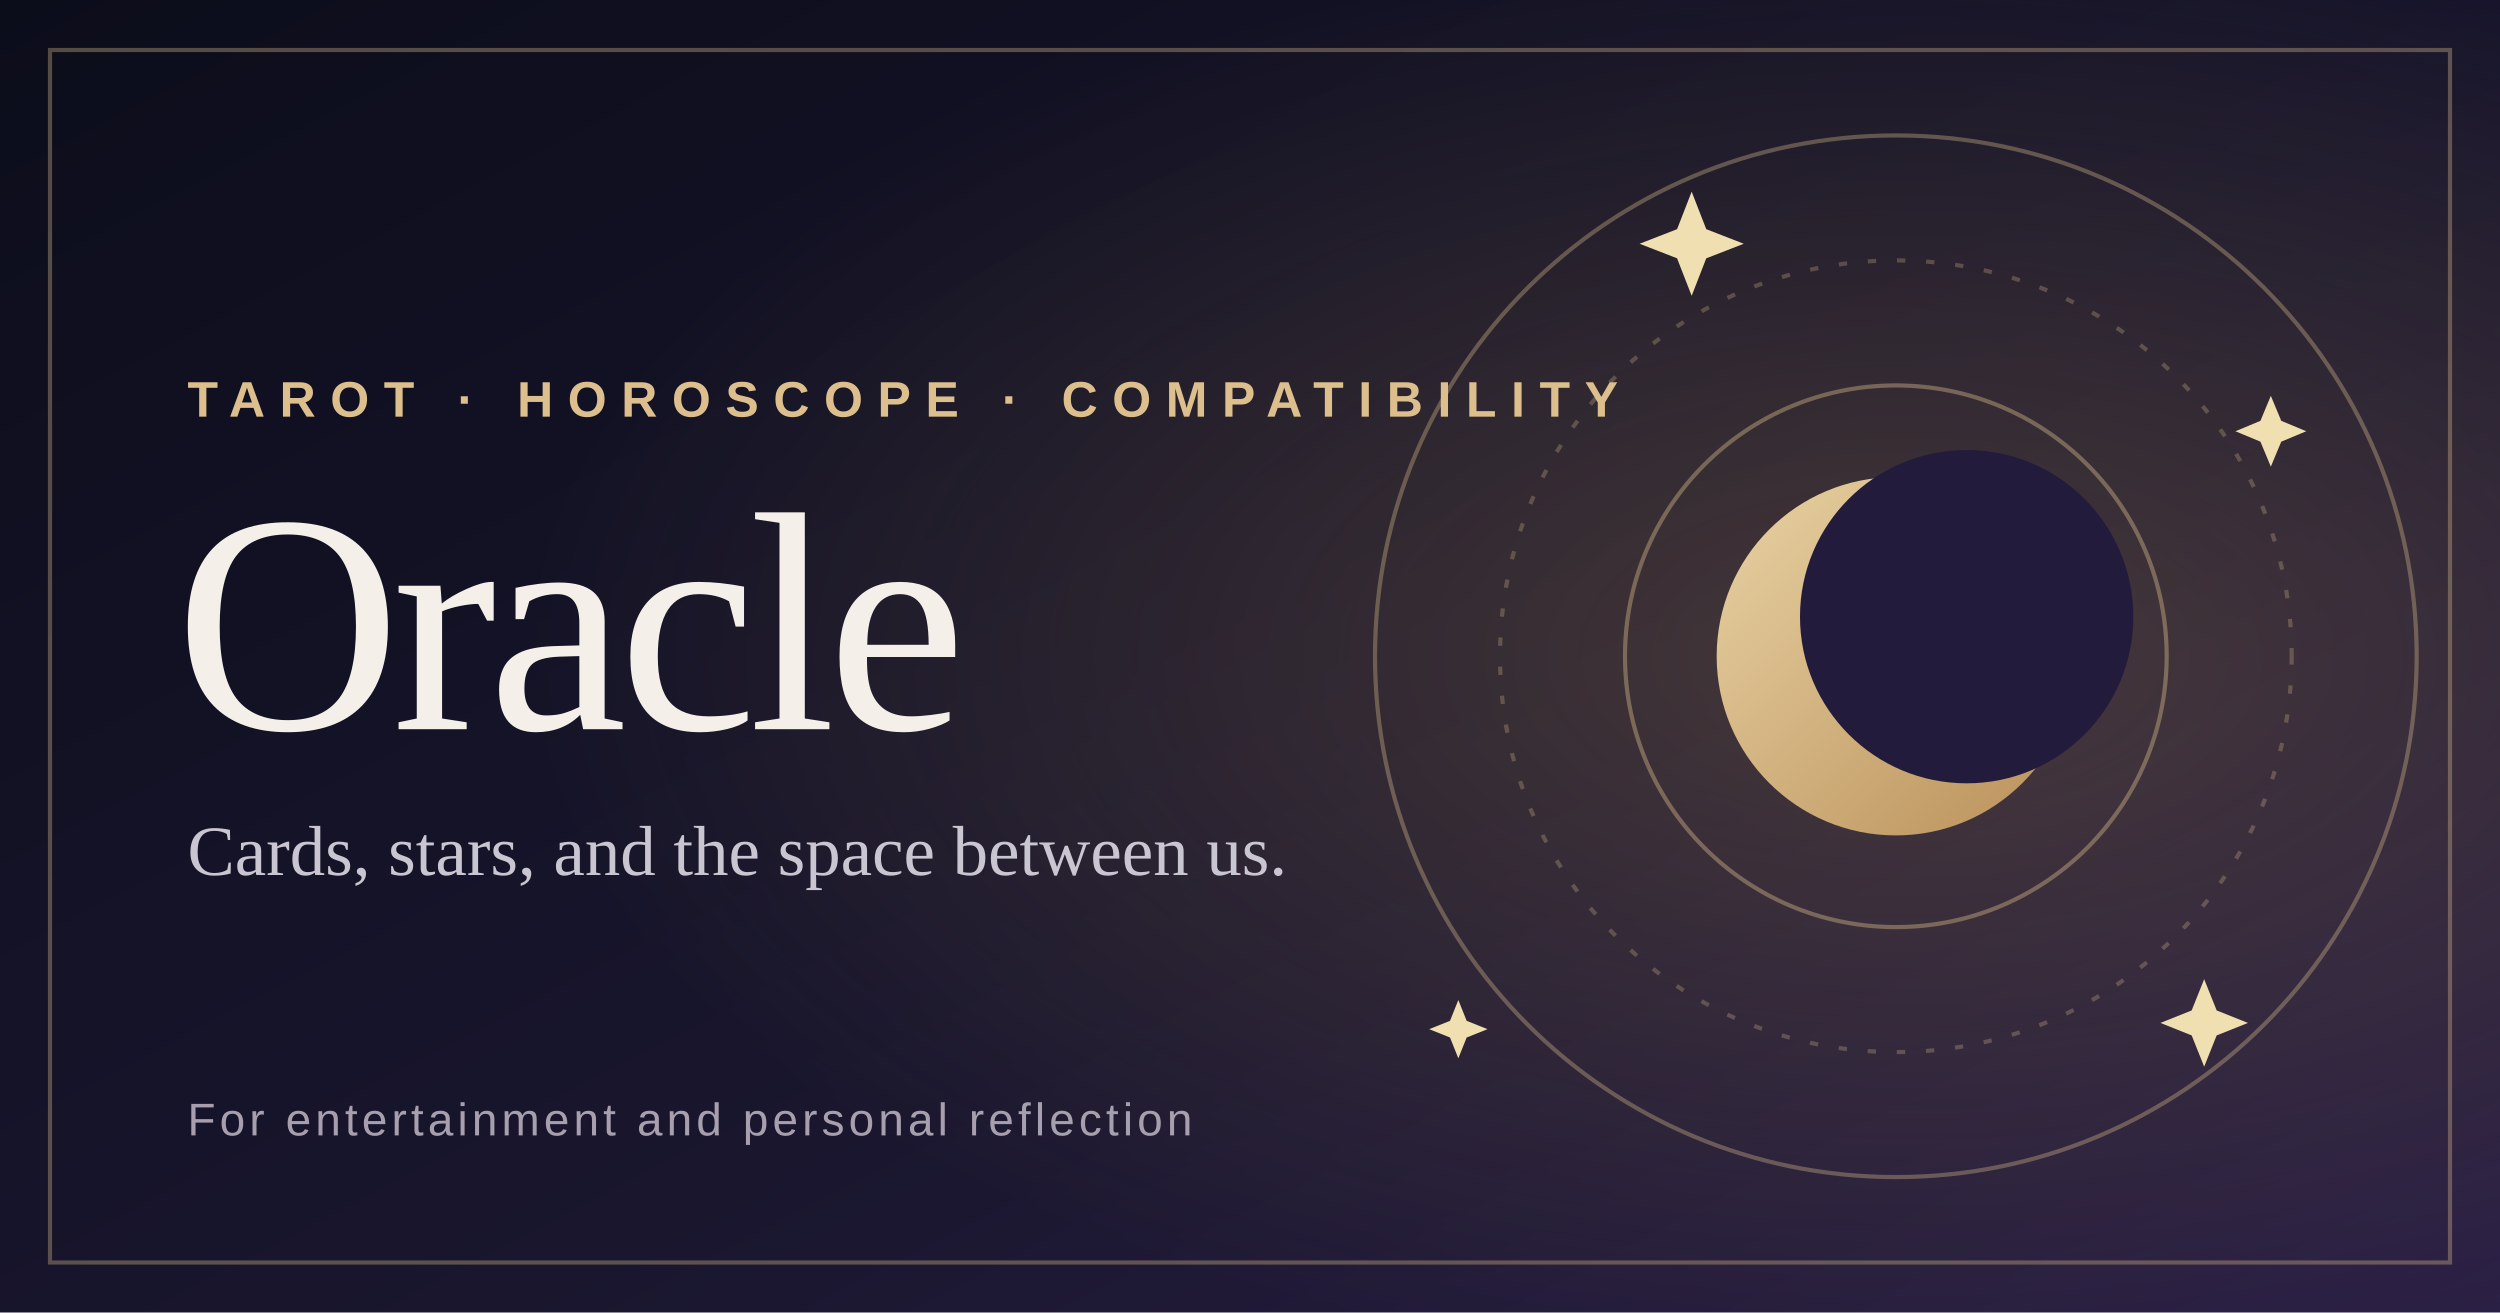
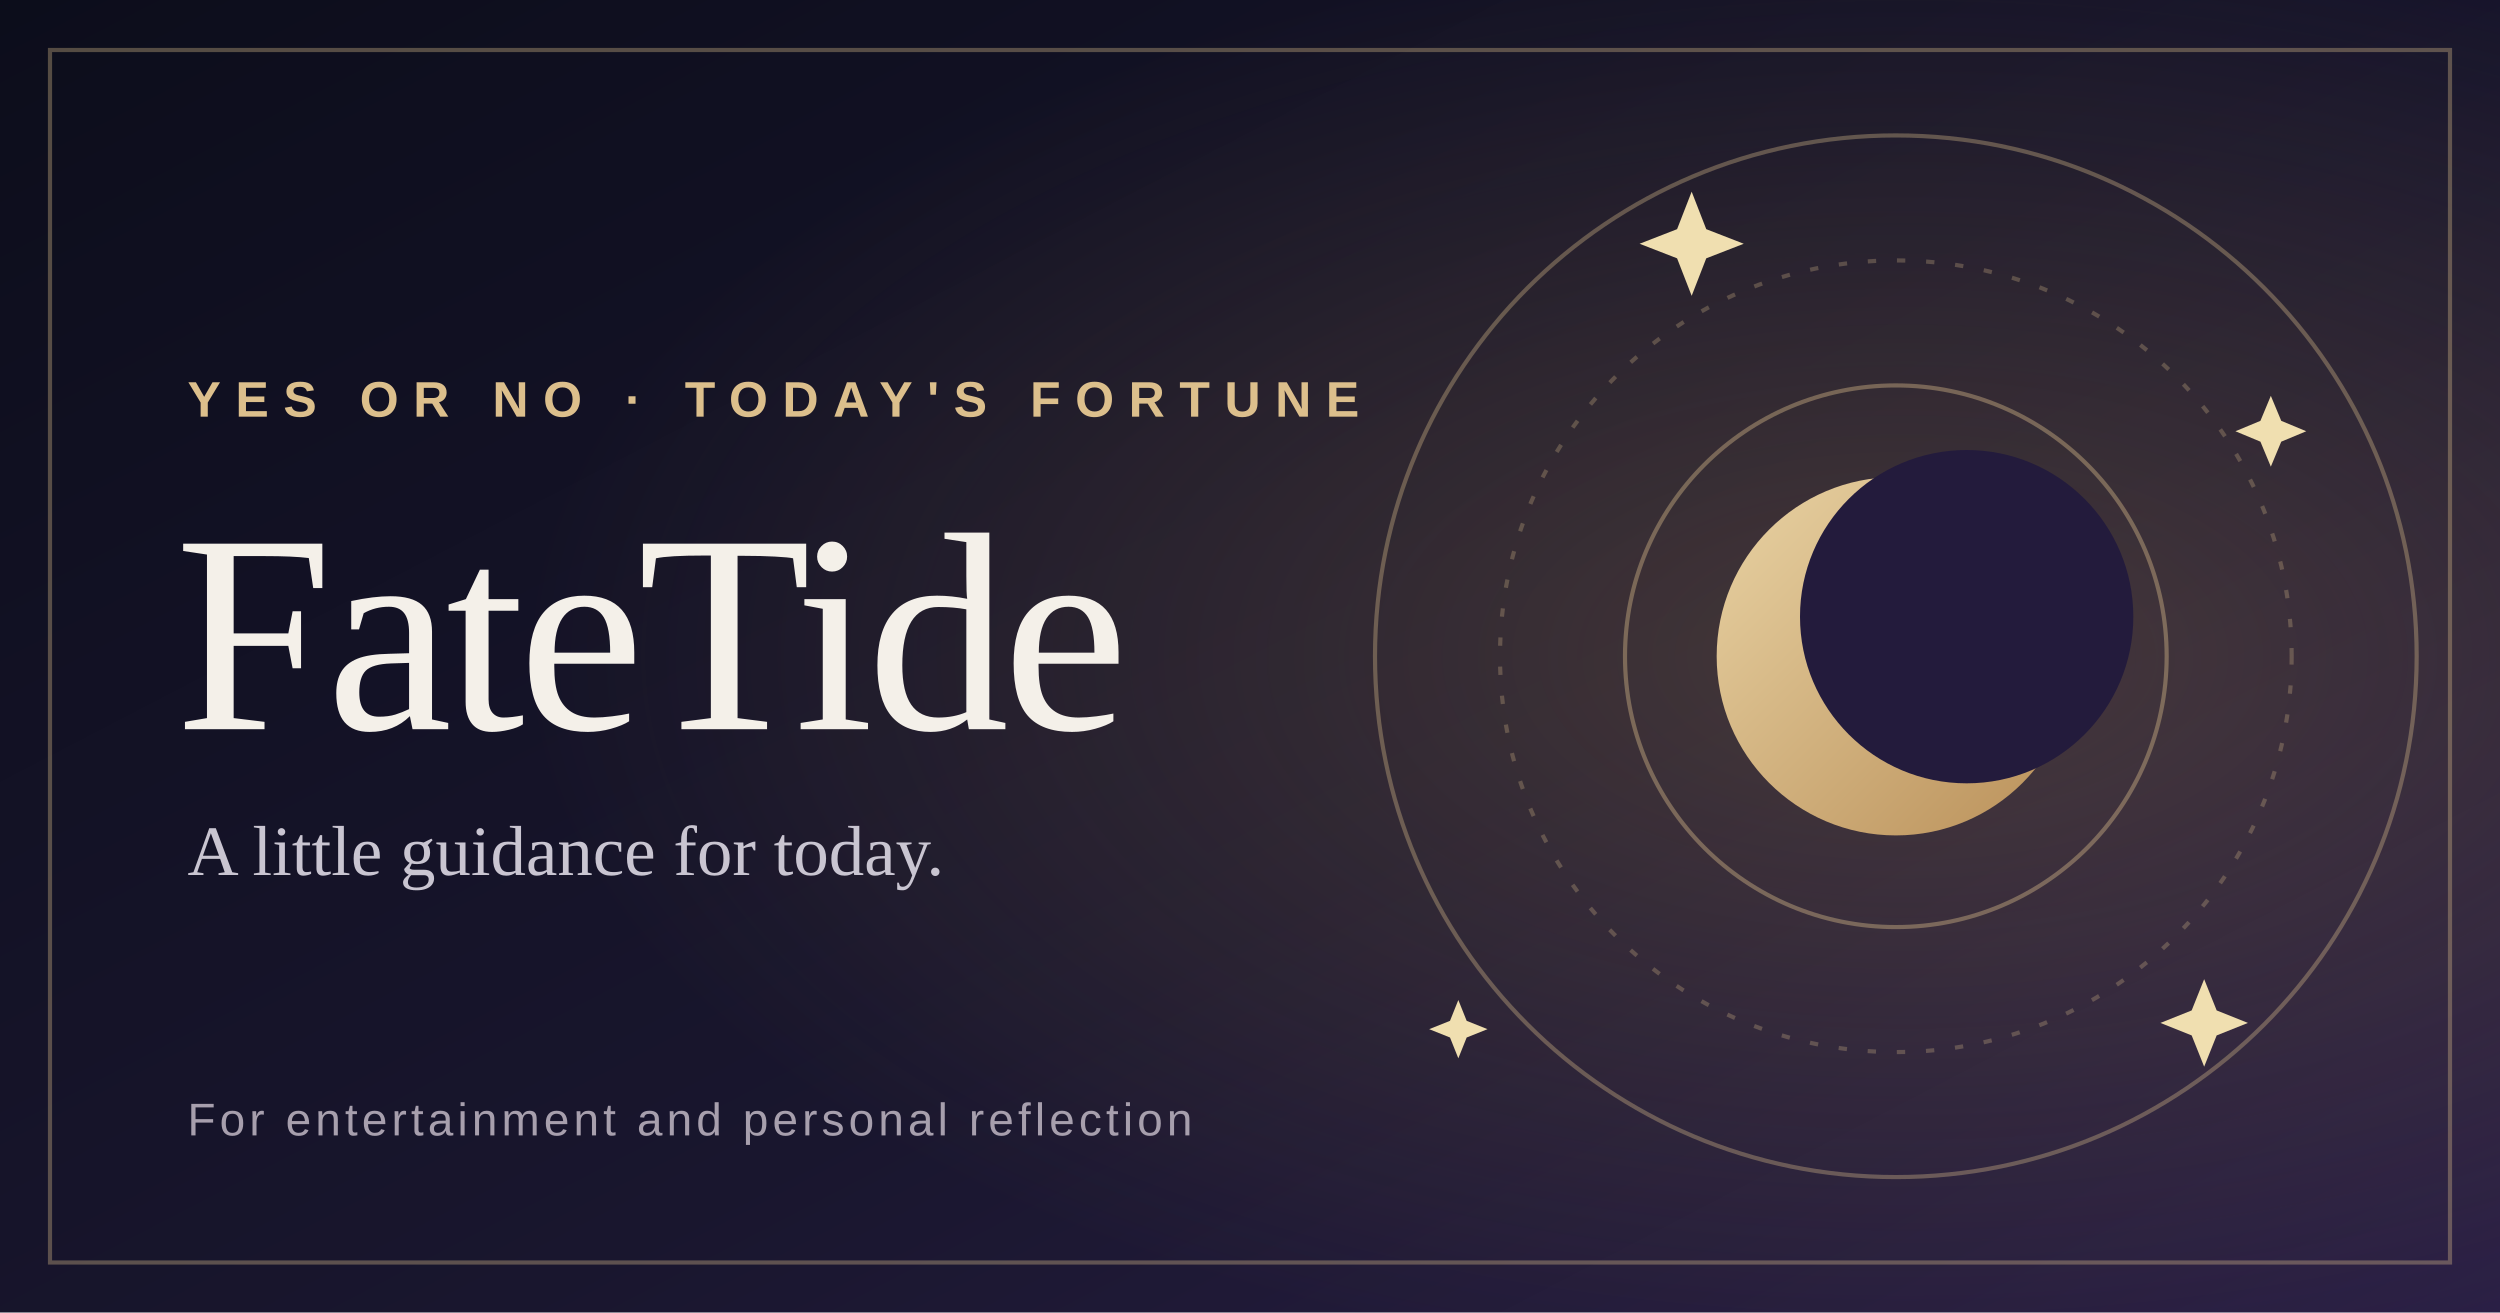
<svg xmlns="http://www.w3.org/2000/svg" width="1200" height="630" viewBox="0 0 1200 630">
  <defs>
    <linearGradient id="bg" x1="0" y1="0" x2="1" y2="1">
      <stop offset="0" stop-color="#0c0d1b" />
      <stop offset="0.6" stop-color="#19162e" />
      <stop offset="1" stop-color="#2a1f45" />
    </linearGradient>
    <radialGradient id="glow" cx="0.76" cy="0.5" r="0.55">
      <stop offset="0" stop-color="#b68e54" stop-opacity="0.28" />
      <stop offset="1" stop-color="#b68e54" stop-opacity="0" />
    </radialGradient>
    <linearGradient id="gold" x1="0" y1="0" x2="1" y2="1">
      <stop offset="0" stop-color="#e9d3a4" />
      <stop offset="1" stop-color="#b98f58" />
    </linearGradient>
  </defs>
  <rect width="1200" height="630" fill="url(#bg)" />
  <rect width="1200" height="630" fill="url(#glow)" />
  <rect x="24" y="24" width="1152" height="582" fill="none" stroke="#dcbf8c" stroke-opacity="0.35" stroke-width="2" />
  <g fill="none" stroke="#dcbf8c">
    <circle cx="910" cy="315" r="250" stroke-opacity="0.35" stroke-width="2" />
    <circle cx="910" cy="315" r="190" stroke-opacity="0.28" stroke-width="2" stroke-dasharray="4 10" />
    <circle cx="910" cy="315" r="130" stroke-opacity="0.4" stroke-width="2" />
  </g>
  <circle cx="910" cy="315" r="86" fill="url(#gold)" />
  <circle cx="944" cy="296" r="80" fill="#231b3c" />
  <g fill="#f0dfb0">
    <path d="M812 92 l7 18 l18 7 l-18 7 l-7 18 l-7 -18 l-18 -7 l18 -7z" />
    <path d="M1058 470 l6 15 l15 6 l-15 6 l-6 15 l-6 -15 l-15 -6 l15 -6z" />
    <path d="M1090 190 l5 12 l12 5 l-12 5 l-5 12 l-5 -12 l-12 -5 l12 -5z" />
    <path d="M700 480 l4 10 l10 4 l-10 4 l-4 10 l-4 -10 l-10 -4 l10 -4z" />
  </g>
-   <text x="90" y="200" fill="#dcbf8c" font-family="Arial, Helvetica, sans-serif" font-size="24" font-weight="700" letter-spacing="7">TAROT · HOROSCOPE · COMPATIBILITY</text>
-   <text x="84" y="350" fill="#f4f0e9" font-family="Georgia, 'Times New Roman', serif" font-size="150" letter-spacing="-4">Oracle</text>
-   <text x="90" y="420" fill="#c9c5d1" font-family="Georgia, 'Times New Roman', serif" font-size="34">Cards, stars, and the space between us.</text>
+   <text x="90" y="200" fill="#dcbf8c" font-family="Arial, Helvetica, sans-serif" font-size="24" font-weight="700" letter-spacing="7">YES OR NO · TODAY'S FORTUNE</text>
+   <text x="84" y="350" fill="#f4f0e9" font-family="Georgia, 'Times New Roman', serif" font-size="136" letter-spacing="-3">FateTide</text>
+   <text x="90" y="420" fill="#c9c5d1" font-family="Georgia, 'Times New Roman', serif" font-size="34">A little guidance for today.</text>
  <text x="90" y="545" fill="#a79fad" font-family="Arial, Helvetica, sans-serif" font-size="22" letter-spacing="2">For entertainment and personal reflection</text>
</svg>
